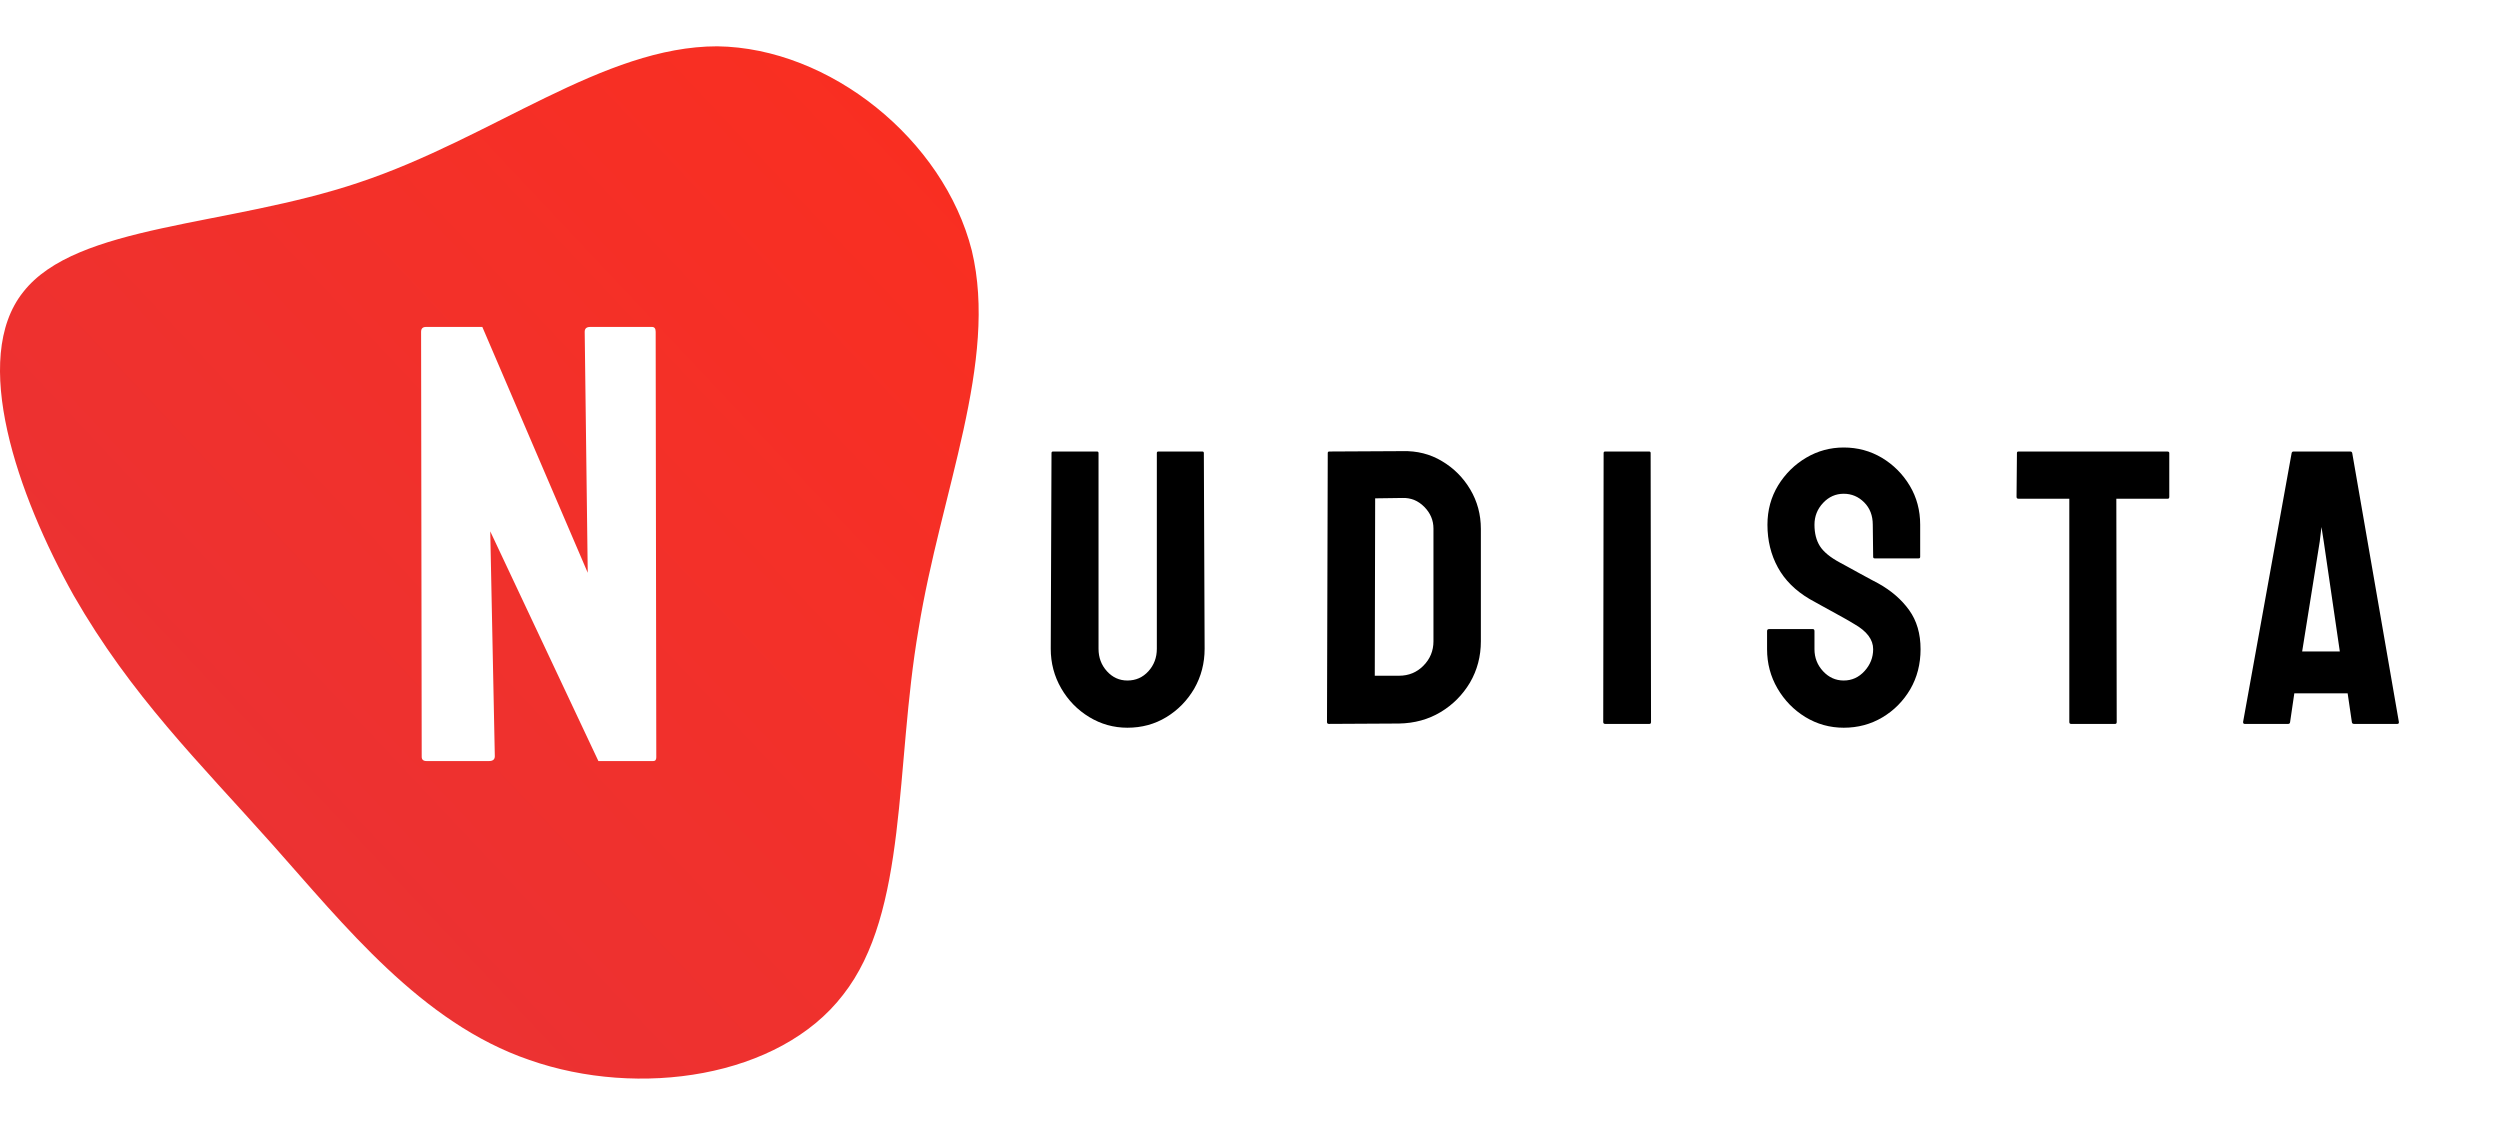
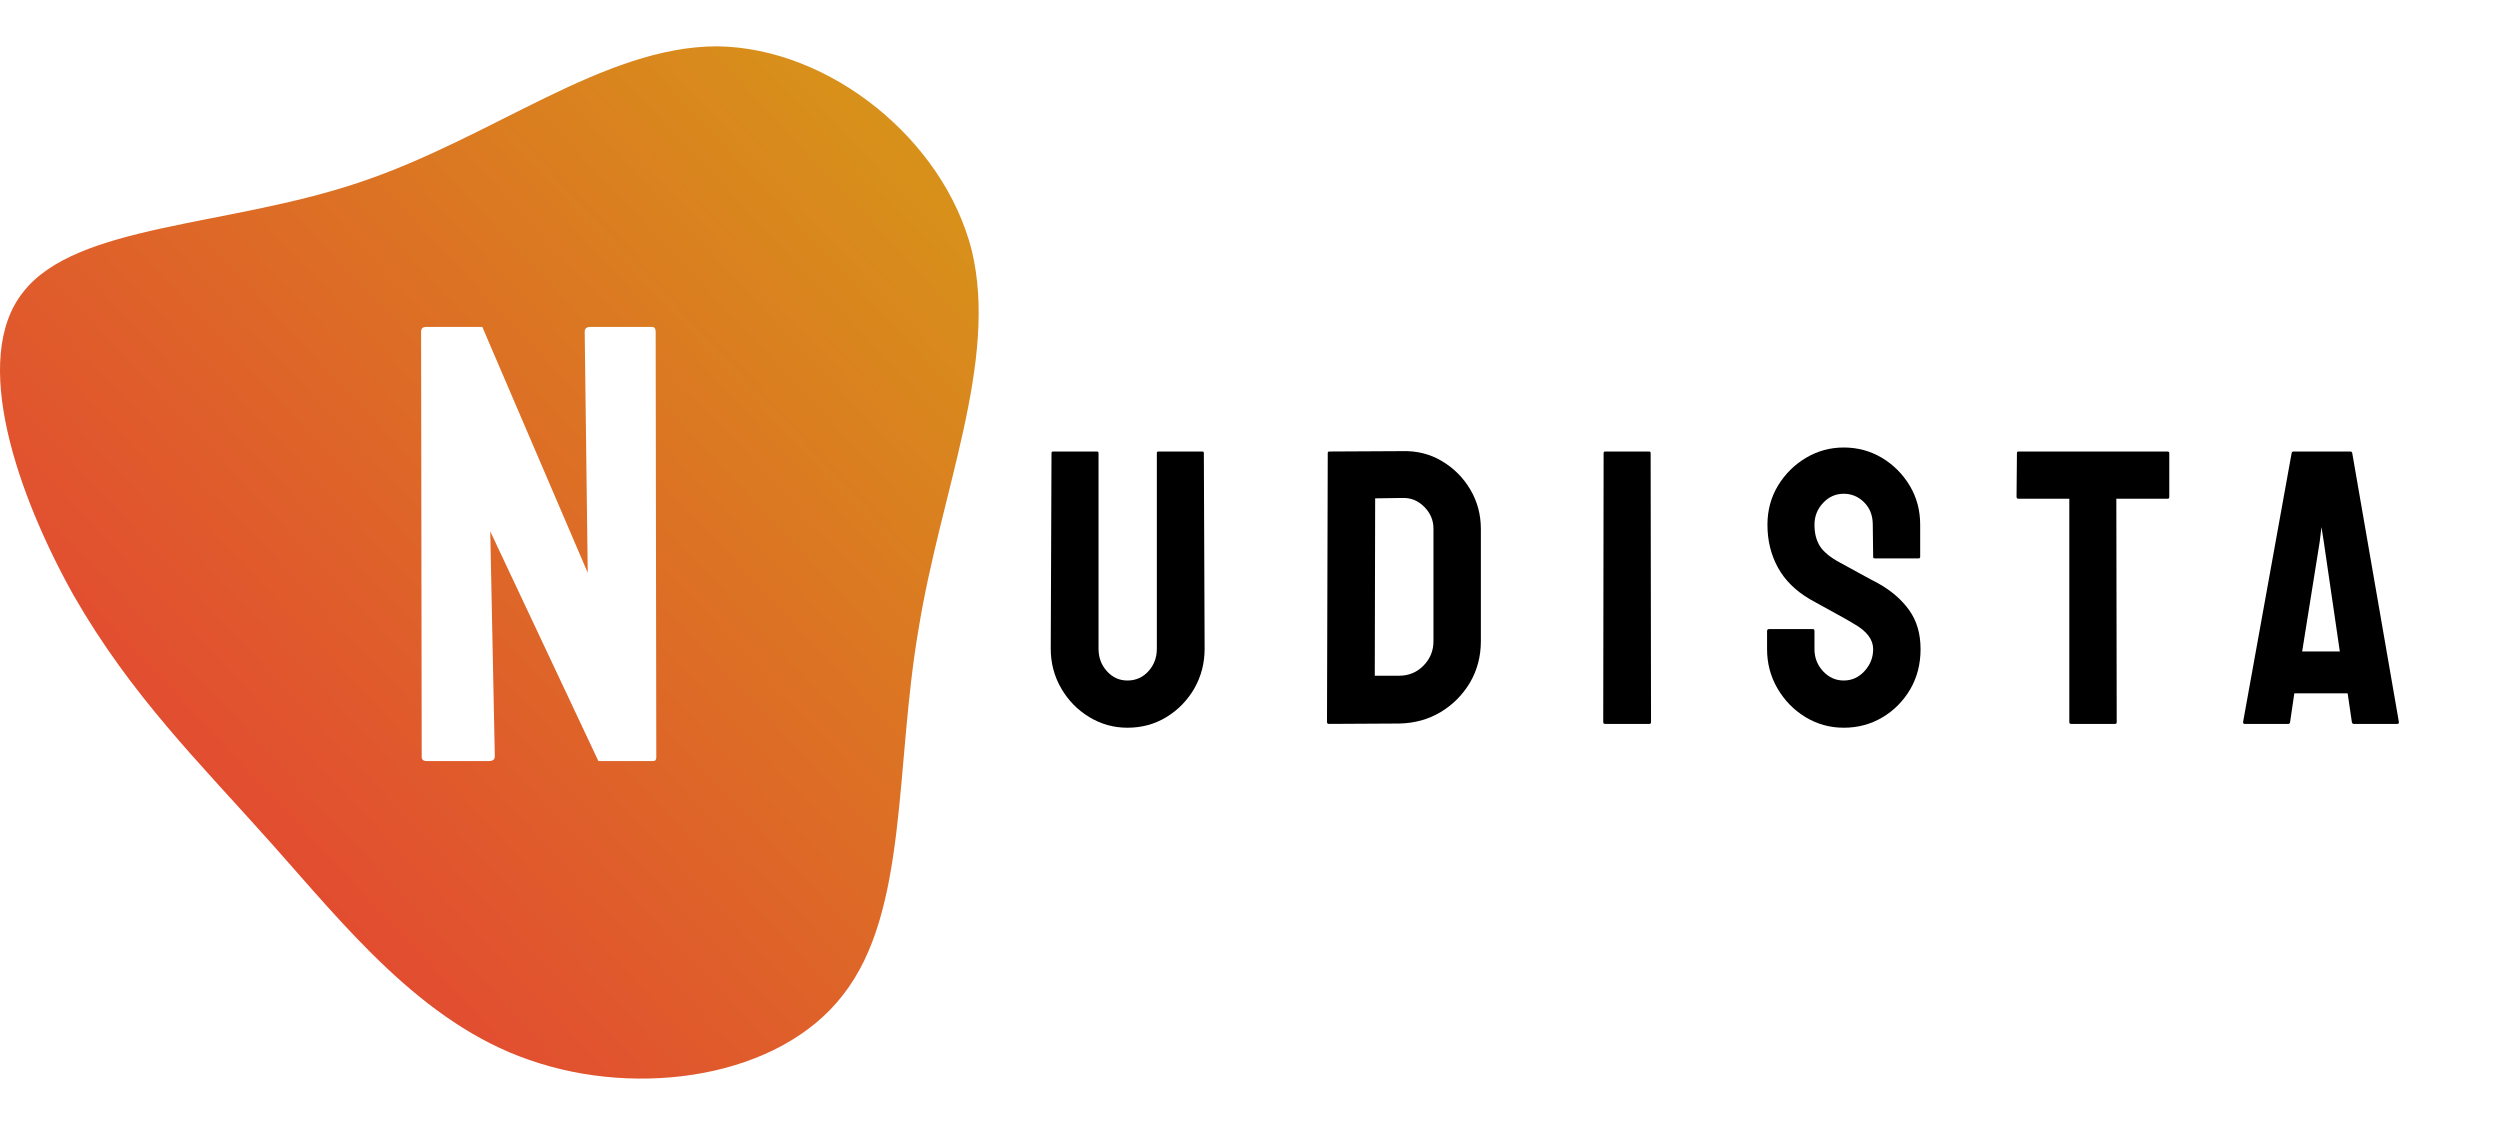
<svg xmlns="http://www.w3.org/2000/svg" viewBox="22.822 16.43 204.357 92.09" width="204.357" height="92.09">
  <defs>
    <linearGradient id="sw-gradient" x1="0" x2="1" y1="1" y2="0">
      <stop id="stop1" stop-color="rgba(230, 51, 57, 1)" offset="0" />
-       <stop id="stop2" stop-color="rgba(251, 46.371, 31, 1)" offset="1" />
+       <stop id="stop2" stop-color="rgba(214, 154, 23, 1)" offset="1" />
    </linearGradient>
  </defs>
  <g transform="matrix(1, 0, 0, 1, 22.82249, 12.40684)">
    <path fill="url(#sw-gradient)" d="M 22.223 73.006 C 16.296 66.353 10.732 60.91 6.015 52.685 C 1.418 44.46 -2.453 33.332 1.901 27.888 C 6.256 22.324 18.594 22.566 29.359 18.937 C 40.245 15.309 49.318 7.809 58.631 7.809 C 67.825 7.93 77.138 15.429 79.437 24.502 C 81.614 33.573 76.896 44.218 75.082 55.467 C 73.146 66.716 74.235 78.57 68.913 85.344 C 63.711 92.117 52.221 93.812 43.27 90.666 C 34.44 87.642 28.15 79.659 22.223 73.006 Z" width="100%" height="100%" stroke-width="0" style="transition: all 0.3s ease 0s;" />
    <path d="M 39.974 66.234 L 34.869 66.234 Q 34.471 66.234 34.471 65.885 L 34.421 31.147 Q 34.421 30.748 34.82 30.748 L 39.426 30.748 L 48.043 50.844 L 47.794 31.147 Q 47.794 30.748 48.242 30.748 L 53.297 30.748 Q 53.596 30.748 53.596 31.147 L 53.646 65.935 Q 53.646 66.234 53.397 66.234 L 48.914 66.234 L 40.074 47.458 L 40.447 65.836 Q 40.447 66.234 39.974 66.234 Z" style="fill: rgb(255, 255, 255); white-space: pre;" />
  </g>
  <path d="M 114.978 75.916 Q 113.291 75.916 111.853 75.041 Q 110.416 74.166 109.564 72.69 Q 108.713 71.213 108.713 69.463 L 108.775 53.463 Q 108.775 53.338 108.9 53.338 L 112.494 53.338 Q 112.619 53.338 112.619 53.463 L 112.619 69.463 Q 112.619 70.541 113.306 71.299 Q 113.994 72.057 114.978 72.057 Q 116.01 72.057 116.697 71.299 Q 117.385 70.541 117.385 69.463 L 117.385 53.463 Q 117.385 53.338 117.51 53.338 L 121.103 53.338 Q 121.228 53.338 121.228 53.463 L 121.291 69.463 Q 121.291 71.229 120.447 72.713 Q 119.588 74.182 118.166 75.049 Q 116.744 75.916 114.978 75.916 Z" style="white-space: pre;" />
  <path d="M 137.184 75.573 L 131.45 75.604 Q 131.294 75.604 131.294 75.448 L 131.356 53.463 Q 131.356 53.338 131.481 53.338 L 137.465 53.307 Q 139.247 53.26 140.684 54.12 Q 142.137 54.979 143.005 56.44 Q 143.872 57.901 143.872 59.666 L 143.872 68.854 Q 143.872 70.698 142.981 72.229 Q 142.075 73.745 140.575 74.643 Q 139.075 75.541 137.184 75.573 Z M 137.465 57.135 L 135.231 57.166 L 135.2 71.666 L 137.184 71.666 Q 138.372 71.666 139.184 70.838 Q 139.997 70.01 139.997 68.854 L 139.997 59.635 Q 139.997 58.62 139.247 57.862 Q 138.497 57.104 137.465 57.135 Z" style="white-space: pre;" />
  <path d="M 157.656 75.604 L 154.031 75.604 Q 153.875 75.604 153.875 75.448 L 153.906 53.463 Q 153.906 53.338 154.031 53.338 L 157.625 53.338 Q 157.75 53.338 157.75 53.463 L 157.781 75.448 Q 157.781 75.604 157.656 75.604 Z" style="white-space: pre;" />
  <path d="M 173.533 75.916 Q 171.83 75.916 170.392 75.041 Q 168.97 74.166 168.119 72.706 Q 167.267 71.245 167.267 69.495 L 167.267 68.026 Q 167.267 67.854 167.423 67.854 L 171.017 67.854 Q 171.142 67.854 171.142 68.026 L 171.142 69.495 Q 171.142 70.541 171.845 71.299 Q 172.548 72.057 173.533 72.057 Q 174.533 72.057 175.236 71.284 Q 175.939 70.51 175.939 69.495 Q 175.939 68.323 174.408 67.448 Q 174.158 67.291 173.759 67.065 Q 173.361 66.838 172.814 66.541 Q 172.267 66.245 171.751 65.956 Q 171.236 65.666 170.751 65.401 Q 169.001 64.37 168.15 62.815 Q 167.298 61.26 167.298 59.323 Q 167.298 57.541 168.173 56.104 Q 169.048 54.682 170.462 53.846 Q 171.876 53.01 173.533 53.01 Q 175.236 53.01 176.658 53.854 Q 178.08 54.713 178.931 56.135 Q 179.783 57.557 179.783 59.323 L 179.783 61.948 Q 179.783 62.073 179.658 62.073 L 176.064 62.073 Q 175.939 62.073 175.939 61.948 L 175.908 59.323 Q 175.908 58.198 175.205 57.495 Q 174.501 56.791 173.533 56.791 Q 172.548 56.791 171.845 57.541 Q 171.142 58.291 171.142 59.323 Q 171.142 60.37 171.587 61.073 Q 172.033 61.776 173.22 62.416 Q 173.345 62.479 173.798 62.729 Q 174.251 62.979 174.806 63.284 Q 175.361 63.588 175.814 63.831 Q 176.267 64.073 176.361 64.12 Q 177.955 65.01 178.884 66.307 Q 179.814 67.604 179.814 69.495 Q 179.814 71.323 178.97 72.776 Q 178.111 74.229 176.689 75.073 Q 175.267 75.916 173.533 75.916 Z" style="white-space: pre;" />
  <path d="M 195.723 75.604 L 192.114 75.604 Q 191.973 75.604 191.973 75.448 L 191.973 57.198 L 187.817 57.198 Q 187.66 57.198 187.66 57.041 L 187.692 53.463 Q 187.692 53.338 187.817 53.338 L 199.973 53.338 Q 200.145 53.338 200.145 53.463 L 200.145 57.041 Q 200.145 57.198 200.02 57.198 L 195.817 57.198 L 195.848 75.448 Q 195.848 75.604 195.723 75.604 Z" style="white-space: pre;" />
  <path d="M 206.178 75.448 L 210.147 53.463 Q 210.178 53.338 210.303 53.338 L 214.944 53.338 Q 215.069 53.338 215.1 53.463 L 218.913 75.448 Q 218.928 75.604 218.788 75.604 L 215.241 75.604 Q 215.085 75.604 215.069 75.448 L 214.725 73.104 L 210.366 73.104 L 210.022 75.448 Q 210.007 75.604 209.866 75.604 L 206.303 75.604 Q 206.178 75.604 206.178 75.448 Z M 212.772 60.698 L 212.585 59.51 L 212.444 60.698 L 211.007 69.682 L 214.085 69.682 Z" style="white-space: pre;" />
</svg>
